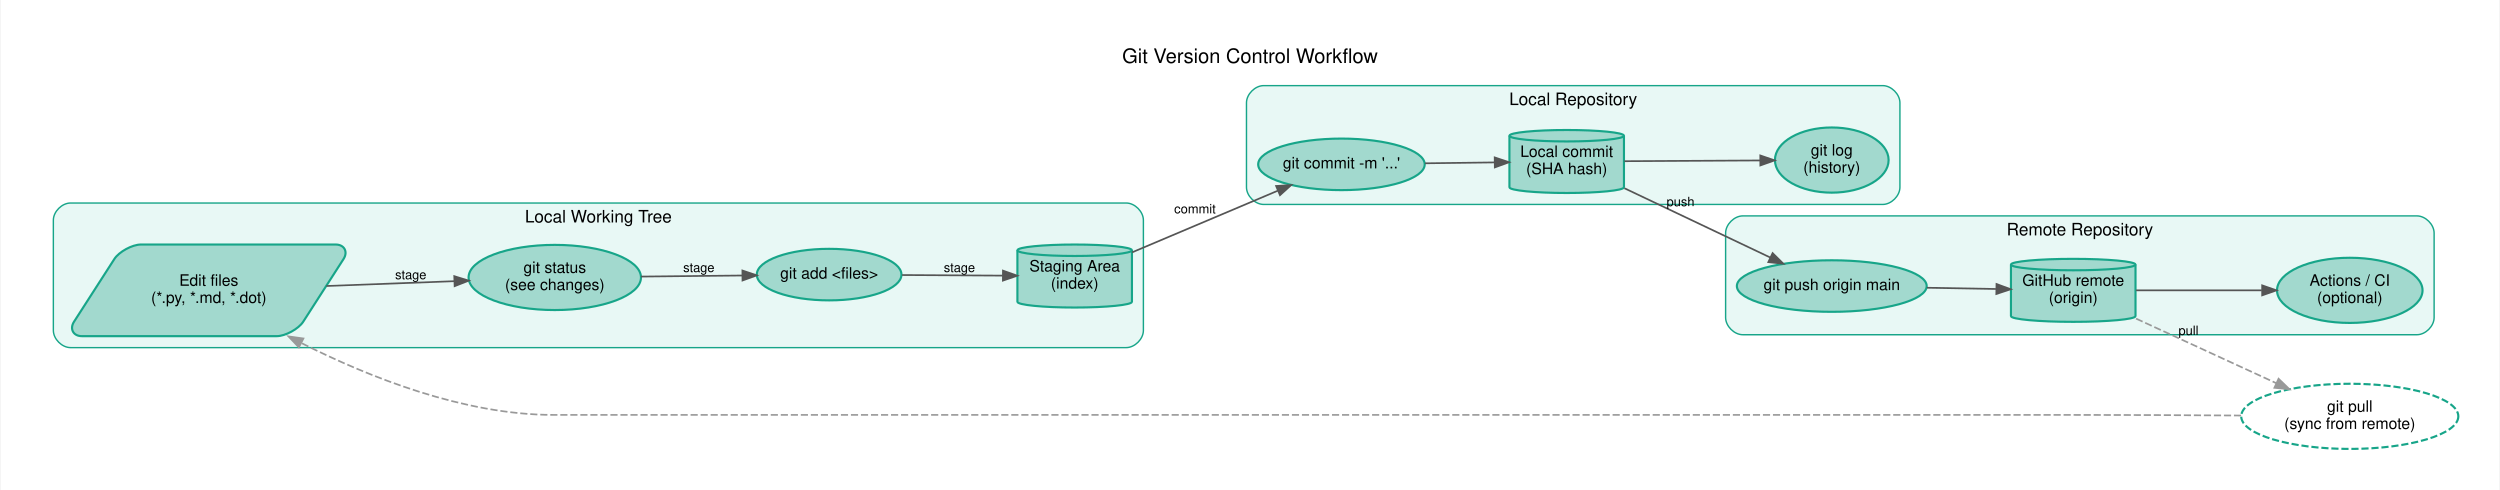
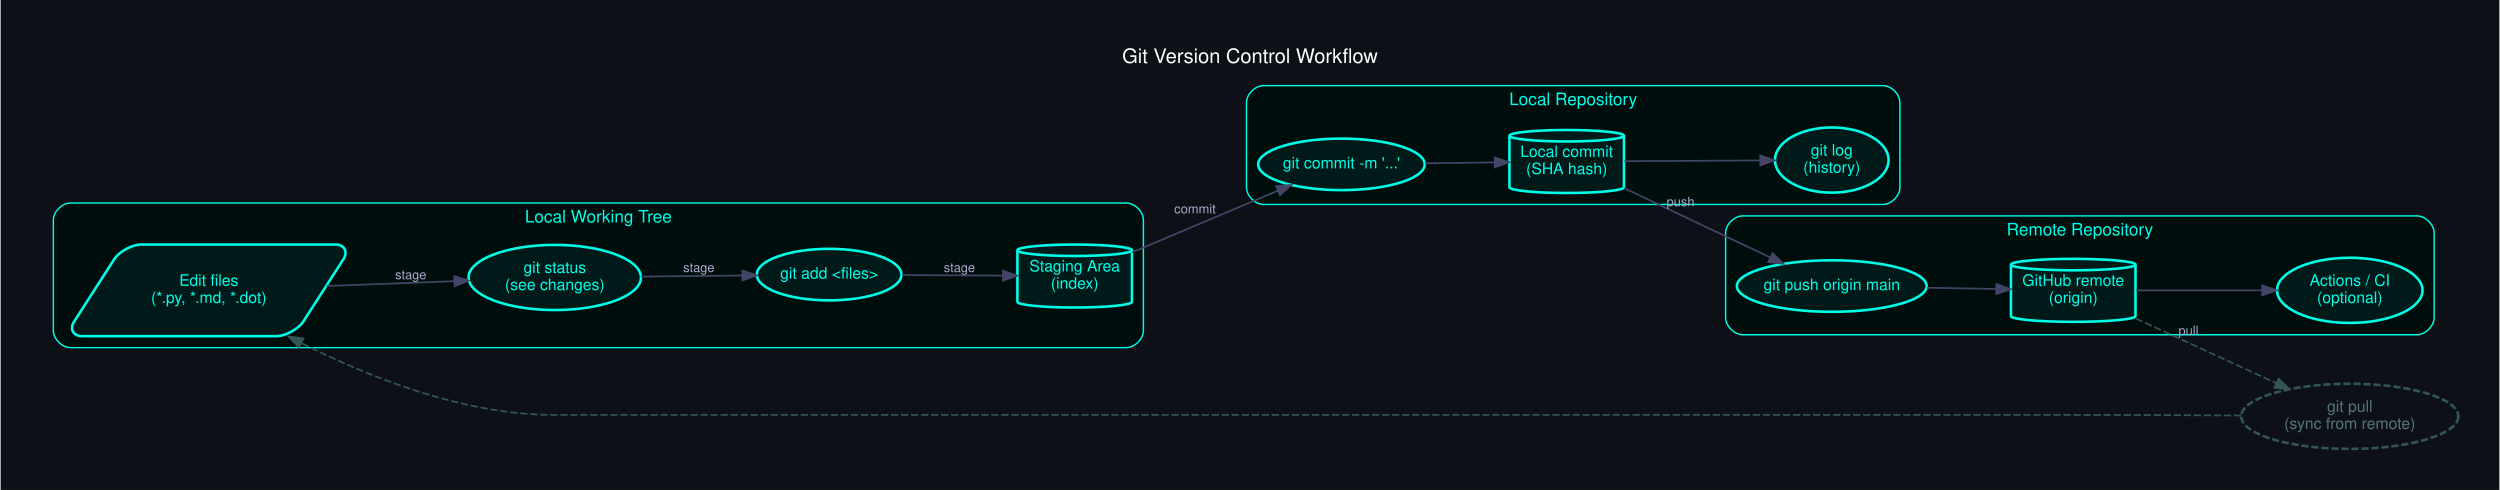
<svg xmlns="http://www.w3.org/2000/svg" width="1745pt" height="342pt" viewBox="0.00 0.00 1745.24 342.23">
  <g id="graph0" class="graph" transform="scale(1 1) rotate(0) translate(28.8 313.43)">
-     <polygon fill="#ffffff" stroke="transparent" points="-28.8,28.8 -28.8,-313.43 1716.44,-313.43 1716.44,28.8 -28.8,28.8" />
-     <text text-anchor="middle" x="843.82" y="-269.43" font-family="Helvetica,Arial,sans-serif" font-size="14.00">Git Version Control Workflow</text>
+     <polygon fill="#0d1117" stroke="transparent" points="-28.8,28.8 -28.8,-313.43 1716.44,-313.43 1716.44,28.8 -28.8,28.8" />
+     <text text-anchor="middle" x="843.82" y="-269.43" font-family="Helvetica,Arial,sans-serif" font-size="14.00" fill="white">Git Version Control Workflow</text>
    <g id="clust1" class="cluster">
-       <path fill="#e8f8f5" stroke="#17a589" d="M20,-70.63C20,-70.63 757.36,-70.63 757.36,-70.63 763.36,-70.63 769.36,-76.63 769.36,-82.63 769.36,-82.63 769.36,-159.63 769.36,-159.63 769.36,-165.63 763.36,-171.63 757.36,-171.63 757.36,-171.63 20,-171.63 20,-171.63 14,-171.63 8,-165.63 8,-159.63 8,-159.63 8,-82.63 8,-82.63 8,-76.63 14,-70.63 20,-70.63" />
-       <text text-anchor="middle" x="388.68" y="-158.03" font-family="Helvetica,Arial,sans-serif" font-size="12.00">Local Working Tree</text>
+       <path fill="#000d0d" stroke="#00ffe7" d="M20,-70.63C20,-70.63 757.36,-70.63 757.36,-70.63 763.36,-70.63 769.36,-76.63 769.36,-82.63 769.36,-82.63 769.36,-159.63 769.36,-159.63 769.36,-165.63 763.36,-171.63 757.36,-171.63 757.36,-171.63 20,-171.63 20,-171.63 14,-171.63 8,-165.63 8,-159.63 8,-159.63 8,-82.63 8,-82.63 8,-76.63 14,-70.63 20,-70.63" />
+       <text text-anchor="middle" x="388.68" y="-158.03" font-family="Helvetica,Arial,sans-serif" font-size="12.00" fill="#00ffe7">Local Working Tree</text>
    </g>
    <g id="clust2" class="cluster">
-       <path fill="#e8f8f5" stroke="#17a589" d="M853.36,-170.63C853.36,-170.63 1285.77,-170.63 1285.77,-170.63 1291.77,-170.63 1297.77,-176.63 1297.77,-182.63 1297.77,-182.63 1297.77,-241.63 1297.77,-241.63 1297.77,-247.63 1291.77,-253.63 1285.77,-253.63 1285.77,-253.63 853.36,-253.63 853.36,-253.63 847.36,-253.63 841.36,-247.63 841.36,-241.63 841.36,-241.63 841.36,-182.63 841.36,-182.63 841.36,-176.63 847.36,-170.63 853.36,-170.63" />
-       <text text-anchor="middle" x="1069.57" y="-240.03" font-family="Helvetica,Arial,sans-serif" font-size="12.00">Local Repository</text>
+       <path fill="#000d0d" stroke="#00ffe7" d="M853.36,-170.63C853.36,-170.63 1285.77,-170.63 1285.77,-170.63 1291.77,-170.63 1297.77,-176.63 1297.77,-182.63 1297.77,-182.63 1297.77,-241.63 1297.77,-241.63 1297.77,-247.63 1291.77,-253.63 1285.77,-253.63 1285.77,-253.63 853.36,-253.63 853.36,-253.63 847.36,-253.63 841.36,-247.63 841.36,-241.63 841.36,-241.63 841.36,-182.63 841.36,-182.63 841.36,-176.63 847.36,-170.63 853.36,-170.63" />
+       <text text-anchor="middle" x="1069.57" y="-240.03" font-family="Helvetica,Arial,sans-serif" font-size="12.00" fill="#00ffe7">Local Repository</text>
    </g>
    <g id="clust3" class="cluster">
-       <path fill="#e8f8f5" stroke="#17a589" d="M1188.02,-79.63C1188.02,-79.63 1658.89,-79.63 1658.89,-79.63 1664.89,-79.63 1670.89,-85.63 1670.89,-91.63 1670.89,-91.63 1670.89,-150.63 1670.89,-150.63 1670.89,-156.63 1664.89,-162.63 1658.89,-162.63 1658.89,-162.63 1188.02,-162.63 1188.02,-162.63 1182.02,-162.63 1176.02,-156.63 1176.02,-150.63 1176.02,-150.63 1176.02,-91.63 1176.02,-91.63 1176.02,-85.63 1182.02,-79.63 1188.02,-79.63" />
-       <text text-anchor="middle" x="1423.46" y="-149.03" font-family="Helvetica,Arial,sans-serif" font-size="12.00">Remote Repository</text>
+       <path fill="#000d0d" stroke="#00ffe7" d="M1188.02,-79.63C1188.02,-79.63 1658.89,-79.63 1658.89,-79.63 1664.89,-79.63 1670.89,-85.63 1670.89,-91.63 1670.89,-91.63 1670.89,-150.63 1670.89,-150.63 1670.89,-156.63 1664.89,-162.63 1658.89,-162.63 1658.89,-162.63 1188.02,-162.63 1188.02,-162.63 1182.02,-162.63 1176.02,-156.63 1176.02,-150.63 1176.02,-150.63 1176.02,-91.63 1176.02,-91.63 1176.02,-85.63 1182.02,-79.63 1188.02,-79.63" />
+       <text text-anchor="middle" x="1423.46" y="-149.03" font-family="Helvetica,Arial,sans-serif" font-size="12.00" fill="#00ffe7">Remote Repository</text>
    </g>
    <g id="node1" class="node">
-       <path fill="#a2d9ce" stroke="#17a589" stroke-width="1.5" d="M205.2,-142.63C205.2,-142.63 69.12,-142.63 69.12,-142.63 63.12,-142.63 53.87,-137.58 50.62,-132.54 50.62,-132.54 22.43,-88.72 22.43,-88.72 19.18,-83.67 21.93,-78.63 27.93,-78.63 27.93,-78.63 164.01,-78.63 164.01,-78.63 170.01,-78.63 179.26,-83.67 182.51,-88.72 182.51,-88.72 210.7,-132.54 210.7,-132.54 213.95,-137.58 211.2,-142.63 205.2,-142.63" />
-       <text text-anchor="middle" x="116.57" y="-113.83" font-family="Helvetica,Arial,sans-serif" font-size="11.00">Edit files</text>
-       <text text-anchor="middle" x="116.57" y="-101.83" font-family="Helvetica,Arial,sans-serif" font-size="11.00">(*.py, *.md, *.dot)</text>
+       <path fill="#001a1a" stroke="#00ffe7" stroke-width="1.8" d="M205.2,-142.63C205.2,-142.63 69.12,-142.63 69.12,-142.63 63.12,-142.63 53.87,-137.58 50.62,-132.54 50.62,-132.54 22.43,-88.72 22.43,-88.72 19.18,-83.67 21.93,-78.63 27.93,-78.63 27.93,-78.63 164.01,-78.63 164.01,-78.63 170.01,-78.63 179.26,-83.67 182.51,-88.72 182.51,-88.72 210.7,-132.54 210.7,-132.54 213.95,-137.58 211.2,-142.63 205.2,-142.63" />
+       <text text-anchor="middle" x="116.57" y="-113.83" font-family="Helvetica,Arial,sans-serif" font-size="11.00" fill="#00ffe7">Edit files</text>
+       <text text-anchor="middle" x="116.57" y="-101.83" font-family="Helvetica,Arial,sans-serif" font-size="11.00" fill="#00ffe7">(*.py, *.md, *.dot)</text>
    </g>
    <g id="node2" class="node">
-       <ellipse fill="#a2d9ce" stroke="#17a589" stroke-width="1.5" cx="358.23" cy="-119.63" rx="60.21" ry="22.76" />
-       <text text-anchor="middle" x="358.23" y="-122.83" font-family="Helvetica,Arial,sans-serif" font-size="11.00">git status</text>
-       <text text-anchor="middle" x="358.23" y="-110.83" font-family="Helvetica,Arial,sans-serif" font-size="11.00">(see changes)</text>
+       <ellipse fill="#001a1a" stroke="#00ffe7" stroke-width="1.8" cx="358.23" cy="-119.63" rx="60.21" ry="22.76" />
+       <text text-anchor="middle" x="358.23" y="-122.83" font-family="Helvetica,Arial,sans-serif" font-size="11.00" fill="#00ffe7">git status</text>
+       <text text-anchor="middle" x="358.23" y="-110.83" font-family="Helvetica,Arial,sans-serif" font-size="11.00" fill="#00ffe7">(see changes)</text>
    </g>
    <g id="edge1" class="edge">
-       <path fill="none" stroke="#555555" stroke-width="1.2" d="M198.71,-113.67C227.73,-114.76 260.15,-115.98 288.08,-117.03" />
-       <polygon fill="#555555" stroke="#555555" stroke-width="1.2" points="288.02,-120.53 298.14,-117.41 288.28,-113.54 288.02,-120.53" />
-       <text text-anchor="middle" x="257.63" y="-118.43" font-family="Helvetica,Arial,sans-serif" font-size="9.00">stage</text>
+       <path fill="none" stroke="#444466" stroke-width="1.2" d="M198.71,-113.67C227.73,-114.76 260.15,-115.98 288.08,-117.03" />
+       <polygon fill="#444466" stroke="#444466" stroke-width="1.2" points="288.02,-120.53 298.14,-117.41 288.28,-113.54 288.02,-120.53" />
+       <text text-anchor="middle" x="257.63" y="-118.43" font-family="Helvetica,Arial,sans-serif" font-size="9.00" fill="#aaaacc">stage</text>
    </g>
    <g id="node3" class="node">
-       <ellipse fill="#a2d9ce" stroke="#17a589" stroke-width="1.5" cx="549.85" cy="-121.63" rx="50.52" ry="18" />
-       <text text-anchor="middle" x="549.85" y="-118.83" font-family="Helvetica,Arial,sans-serif" font-size="11.00">git add &lt;files&gt;</text>
+       <ellipse fill="#001a1a" stroke="#00ffe7" stroke-width="1.8" cx="549.85" cy="-121.63" rx="50.52" ry="18" />
+       <text text-anchor="middle" x="549.85" y="-118.83" font-family="Helvetica,Arial,sans-serif" font-size="11.00" fill="#00ffe7">git add &lt;files&gt;</text>
    </g>
    <g id="edge2" class="edge">
-       <path fill="none" stroke="#555555" stroke-width="1.2" d="M418.45,-120.25C440.97,-120.49 466.63,-120.76 489.19,-121" />
-       <polygon fill="#555555" stroke="#555555" stroke-width="1.2" points="489.28,-124.5 499.32,-121.1 489.35,-117.5 489.28,-124.5" />
-       <text text-anchor="middle" x="458.84" y="-123.43" font-family="Helvetica,Arial,sans-serif" font-size="9.00">stage</text>
+       <path fill="none" stroke="#444466" stroke-width="1.2" d="M418.45,-120.25C440.97,-120.49 466.63,-120.76 489.19,-121" />
+       <polygon fill="#444466" stroke="#444466" stroke-width="1.2" points="489.28,-124.5 499.32,-121.1 489.35,-117.5 489.28,-124.5" />
+       <text text-anchor="middle" x="458.84" y="-123.43" font-family="Helvetica,Arial,sans-serif" font-size="9.00" fill="#aaaacc">stage</text>
    </g>
    <g id="node4" class="node">
-       <path fill="#a2d9ce" stroke="#17a589" stroke-width="1.5" d="M761.36,-138.63C761.36,-140.83 743.43,-142.63 721.36,-142.63 699.29,-142.63 681.36,-140.83 681.36,-138.63 681.36,-138.63 681.36,-102.63 681.36,-102.63 681.36,-100.42 699.29,-98.63 721.36,-98.63 743.43,-98.63 761.36,-100.42 761.36,-102.63 761.36,-102.63 761.36,-138.63 761.36,-138.63" />
-       <path fill="none" stroke="#17a589" stroke-width="1.5" d="M761.36,-138.63C761.36,-136.42 743.43,-134.63 721.36,-134.63 699.29,-134.63 681.36,-136.42 681.36,-138.63" />
-       <text text-anchor="middle" x="721.36" y="-123.83" font-family="Helvetica,Arial,sans-serif" font-size="11.00">Staging Area</text>
-       <text text-anchor="middle" x="721.36" y="-111.83" font-family="Helvetica,Arial,sans-serif" font-size="11.00">(index)</text>
+       <path fill="#001a1a" stroke="#00ffe7" stroke-width="1.8" d="M761.36,-138.63C761.36,-140.83 743.43,-142.63 721.36,-142.63 699.29,-142.63 681.36,-140.83 681.36,-138.63 681.36,-138.63 681.36,-102.63 681.36,-102.63 681.36,-100.42 699.29,-98.63 721.36,-98.63 743.43,-98.63 761.36,-100.42 761.36,-102.63 761.36,-102.63 761.36,-138.63 761.36,-138.63" />
+       <path fill="none" stroke="#00ffe7" stroke-width="1.8" d="M761.36,-138.63C761.36,-136.42 743.43,-134.63 721.36,-134.63 699.29,-134.63 681.36,-136.42 681.36,-138.63" />
+       <text text-anchor="middle" x="721.36" y="-123.83" font-family="Helvetica,Arial,sans-serif" font-size="11.00" fill="#00ffe7">Staging Area</text>
+       <text text-anchor="middle" x="721.36" y="-111.83" font-family="Helvetica,Arial,sans-serif" font-size="11.00" fill="#00ffe7">(index)</text>
    </g>
    <g id="edge3" class="edge">
-       <path fill="none" stroke="#555555" stroke-width="1.2" d="M600.79,-121.33C622.97,-121.2 648.99,-121.05 671.08,-120.92" />
-       <polygon fill="#555555" stroke="#555555" stroke-width="1.2" points="671.27,-124.42 681.25,-120.86 671.23,-117.42 671.27,-124.42" />
-       <text text-anchor="middle" x="640.86" y="-123.43" font-family="Helvetica,Arial,sans-serif" font-size="9.00">stage</text>
+       <path fill="none" stroke="#444466" stroke-width="1.2" d="M600.79,-121.33C622.97,-121.2 648.99,-121.05 671.08,-120.92" />
+       <polygon fill="#444466" stroke="#444466" stroke-width="1.2" points="671.27,-124.42 681.25,-120.86 671.23,-117.42 671.27,-124.42" />
+       <text text-anchor="middle" x="640.86" y="-123.43" font-family="Helvetica,Arial,sans-serif" font-size="9.00" fill="#aaaacc">stage</text>
    </g>
    <g id="node5" class="node">
-       <ellipse fill="#a2d9ce" stroke="#17a589" stroke-width="1.5" cx="907.69" cy="-198.63" rx="58.16" ry="18" />
-       <text text-anchor="middle" x="907.69" y="-195.83" font-family="Helvetica,Arial,sans-serif" font-size="11.00">git commit -m '...'</text>
+       <ellipse fill="#001a1a" stroke="#00ffe7" stroke-width="1.8" cx="907.69" cy="-198.63" rx="58.16" ry="18" />
+       <text text-anchor="middle" x="907.69" y="-195.83" font-family="Helvetica,Arial,sans-serif" font-size="11.00" fill="#00ffe7">git commit -m '...'</text>
    </g>
    <g id="edge8" class="edge">
-       <path fill="none" stroke="#555555" stroke-width="1.2" d="M761.45,-137.17C791.34,-149.81 832.51,-167.24 863.39,-180.3" />
-       <polygon fill="#555555" stroke="#555555" stroke-width="1.2" points="862.04,-183.53 872.62,-184.21 864.77,-177.09 862.04,-183.53" />
-       <text text-anchor="middle" x="805.36" y="-164.43" font-family="Helvetica,Arial,sans-serif" font-size="9.00">commit</text>
+       <path fill="none" stroke="#444466" stroke-width="1.2" d="M761.45,-137.17C791.34,-149.81 832.51,-167.24 863.39,-180.3" />
+       <polygon fill="#444466" stroke="#444466" stroke-width="1.2" points="862.04,-183.53 872.62,-184.21 864.77,-177.09 862.04,-183.53" />
+       <text text-anchor="middle" x="805.36" y="-164.43" font-family="Helvetica,Arial,sans-serif" font-size="9.00" fill="#aaaacc">commit</text>
    </g>
    <g id="node6" class="node">
-       <path fill="#a2d9ce" stroke="#17a589" stroke-width="1.5" d="M1105.02,-218.63C1105.02,-220.83 1087.09,-222.63 1065.02,-222.63 1042.95,-222.63 1025.02,-220.83 1025.02,-218.63 1025.02,-218.63 1025.02,-182.63 1025.02,-182.63 1025.02,-180.42 1042.95,-178.63 1065.02,-178.63 1087.09,-178.63 1105.02,-180.42 1105.02,-182.63 1105.02,-182.63 1105.02,-218.63 1105.02,-218.63" />
-       <path fill="none" stroke="#17a589" stroke-width="1.5" d="M1105.02,-218.63C1105.02,-216.42 1087.09,-214.63 1065.02,-214.63 1042.95,-214.63 1025.02,-216.42 1025.02,-218.63" />
-       <text text-anchor="middle" x="1065.02" y="-203.83" font-family="Helvetica,Arial,sans-serif" font-size="11.00">Local commit</text>
-       <text text-anchor="middle" x="1065.02" y="-191.83" font-family="Helvetica,Arial,sans-serif" font-size="11.00">(SHA hash)</text>
+       <path fill="#001a1a" stroke="#00ffe7" stroke-width="1.8" d="M1105.02,-218.63C1105.02,-220.83 1087.09,-222.63 1065.02,-222.63 1042.95,-222.63 1025.02,-220.83 1025.02,-218.63 1025.02,-218.63 1025.02,-182.63 1025.02,-182.63 1025.02,-180.42 1042.95,-178.63 1065.02,-178.63 1087.09,-178.63 1105.02,-180.42 1105.02,-182.63 1105.02,-182.63 1105.02,-218.63 1105.02,-218.63" />
+       <path fill="none" stroke="#00ffe7" stroke-width="1.8" d="M1105.02,-218.63C1105.02,-216.42 1087.09,-214.63 1065.02,-214.63 1042.95,-214.63 1025.02,-216.42 1025.02,-218.63" />
+       <text text-anchor="middle" x="1065.02" y="-203.83" font-family="Helvetica,Arial,sans-serif" font-size="11.00" fill="#00ffe7">Local commit</text>
+       <text text-anchor="middle" x="1065.02" y="-191.83" font-family="Helvetica,Arial,sans-serif" font-size="11.00" fill="#00ffe7">(SHA hash)</text>
    </g>
    <g id="edge4" class="edge">
-       <path fill="none" stroke="#555555" stroke-width="1.2" d="M966.09,-199.37C981.96,-199.57 999.04,-199.79 1014.43,-199.99" />
-       <polygon fill="#555555" stroke="#555555" stroke-width="1.2" points="1014.73,-203.49 1024.77,-200.12 1014.82,-196.49 1014.73,-203.49" />
+       <path fill="none" stroke="#444466" stroke-width="1.2" d="M966.09,-199.37C981.96,-199.57 999.04,-199.79 1014.43,-199.99" />
+       <polygon fill="#444466" stroke="#444466" stroke-width="1.2" points="1014.73,-203.49 1024.77,-200.12 1014.82,-196.49 1014.73,-203.49" />
    </g>
    <g id="node7" class="node">
-       <ellipse fill="#a2d9ce" stroke="#17a589" stroke-width="1.5" cx="1250.17" cy="-201.63" rx="39.7" ry="22.76" />
-       <text text-anchor="middle" x="1250.17" y="-204.83" font-family="Helvetica,Arial,sans-serif" font-size="11.00">git log</text>
-       <text text-anchor="middle" x="1250.17" y="-192.83" font-family="Helvetica,Arial,sans-serif" font-size="11.00">(history)</text>
+       <ellipse fill="#001a1a" stroke="#00ffe7" stroke-width="1.8" cx="1250.17" cy="-201.63" rx="39.7" ry="22.76" />
+       <text text-anchor="middle" x="1250.17" y="-204.83" font-family="Helvetica,Arial,sans-serif" font-size="11.00" fill="#00ffe7">git log</text>
+       <text text-anchor="middle" x="1250.17" y="-192.83" font-family="Helvetica,Arial,sans-serif" font-size="11.00" fill="#00ffe7">(history)</text>
    </g>
    <g id="edge5" class="edge">
-       <path fill="none" stroke="#555555" stroke-width="1.2" d="M1105.31,-200.84C1133.05,-200.99 1170.41,-201.2 1200.1,-201.36" />
-       <polygon fill="#555555" stroke="#555555" stroke-width="1.2" points="1200.24,-204.86 1210.26,-201.41 1200.28,-197.86 1200.24,-204.86" />
+       <path fill="none" stroke="#444466" stroke-width="1.2" d="M1105.31,-200.84C1133.05,-200.99 1170.41,-201.2 1200.1,-201.36" />
+       <polygon fill="#444466" stroke="#444466" stroke-width="1.2" points="1200.24,-204.86 1210.26,-201.41 1200.28,-197.86 1200.24,-204.86" />
    </g>
    <g id="node8" class="node">
-       <ellipse fill="#a2d9ce" stroke="#17a589" stroke-width="1.5" cx="1250.17" cy="-113.63" rx="66.29" ry="18" />
-       <text text-anchor="middle" x="1250.17" y="-110.83" font-family="Helvetica,Arial,sans-serif" font-size="11.00">git push origin main</text>
+       <ellipse fill="#001a1a" stroke="#00ffe7" stroke-width="1.8" cx="1250.17" cy="-113.63" rx="66.29" ry="18" />
+       <text text-anchor="middle" x="1250.17" y="-110.83" font-family="Helvetica,Arial,sans-serif" font-size="11.00" fill="#00ffe7">git push origin main</text>
    </g>
    <g id="edge9" class="edge">
-       <path fill="none" stroke="#555555" stroke-width="1.2" d="M1105.31,-181.96C1135.32,-167.71 1176.58,-148.11 1207.23,-133.55" />
-       <polygon fill="#555555" stroke="#555555" stroke-width="1.2" points="1208.84,-136.66 1216.37,-129.21 1205.84,-130.34 1208.84,-136.66" />
-       <text text-anchor="middle" x="1144.52" y="-169.43" font-family="Helvetica,Arial,sans-serif" font-size="9.00">push</text>
+       <path fill="none" stroke="#444466" stroke-width="1.2" d="M1105.31,-181.96C1135.32,-167.71 1176.58,-148.11 1207.23,-133.55" />
+       <polygon fill="#444466" stroke="#444466" stroke-width="1.2" points="1208.84,-136.66 1216.37,-129.21 1205.84,-130.34 1208.84,-136.66" />
+       <text text-anchor="middle" x="1144.52" y="-169.43" font-family="Helvetica,Arial,sans-serif" font-size="9.00" fill="#aaaacc">push</text>
    </g>
    <g id="node9" class="node">
-       <path fill="#a2d9ce" stroke="#17a589" stroke-width="1.5" d="M1462.32,-128.63C1462.32,-130.83 1442.82,-132.63 1418.82,-132.63 1394.81,-132.63 1375.32,-130.83 1375.32,-128.63 1375.32,-128.63 1375.32,-92.63 1375.32,-92.63 1375.32,-90.42 1394.81,-88.63 1418.82,-88.63 1442.82,-88.63 1462.32,-90.42 1462.32,-92.63 1462.32,-92.63 1462.32,-128.63 1462.32,-128.63" />
-       <path fill="none" stroke="#17a589" stroke-width="1.5" d="M1462.32,-128.63C1462.32,-126.42 1442.82,-124.63 1418.82,-124.63 1394.81,-124.63 1375.32,-126.42 1375.32,-128.63" />
-       <text text-anchor="middle" x="1418.82" y="-113.83" font-family="Helvetica,Arial,sans-serif" font-size="11.00">GitHub remote</text>
-       <text text-anchor="middle" x="1418.82" y="-101.83" font-family="Helvetica,Arial,sans-serif" font-size="11.00">(origin)</text>
+       <path fill="#001a1a" stroke="#00ffe7" stroke-width="1.8" d="M1462.32,-128.63C1462.32,-130.83 1442.82,-132.63 1418.82,-132.63 1394.81,-132.63 1375.32,-130.83 1375.32,-128.63 1375.32,-128.63 1375.32,-92.63 1375.32,-92.63 1375.32,-90.42 1394.81,-88.63 1418.82,-88.63 1442.82,-88.63 1462.32,-90.42 1462.32,-92.63 1462.32,-92.63 1462.32,-128.63 1462.32,-128.63" />
+       <path fill="none" stroke="#00ffe7" stroke-width="1.8" d="M1462.32,-128.63C1462.32,-126.42 1442.82,-124.63 1418.82,-124.63 1394.81,-124.63 1375.32,-126.42 1375.32,-128.63" />
+       <text text-anchor="middle" x="1418.82" y="-113.83" font-family="Helvetica,Arial,sans-serif" font-size="11.00" fill="#00ffe7">GitHub remote</text>
+       <text text-anchor="middle" x="1418.82" y="-101.83" font-family="Helvetica,Arial,sans-serif" font-size="11.00" fill="#00ffe7">(origin)</text>
    </g>
    <g id="edge6" class="edge">
-       <path fill="none" stroke="#555555" stroke-width="1.2" d="M1316.55,-112.45C1332.56,-112.16 1349.49,-111.86 1364.83,-111.58" />
-       <polygon fill="#555555" stroke="#555555" stroke-width="1.2" points="1365.23,-115.07 1375.16,-111.4 1365.1,-108.08 1365.23,-115.07" />
+       <path fill="none" stroke="#444466" stroke-width="1.2" d="M1316.55,-112.45C1332.56,-112.16 1349.49,-111.86 1364.83,-111.58" />
+       <polygon fill="#444466" stroke="#444466" stroke-width="1.2" points="1365.23,-115.07 1375.16,-111.4 1365.1,-108.08 1365.23,-115.07" />
    </g>
    <g id="node10" class="node">
-       <ellipse fill="#a2d9ce" stroke="#17a589" stroke-width="1.5" cx="1611.98" cy="-110.63" rx="50.82" ry="22.76" />
-       <text text-anchor="middle" x="1611.98" y="-113.83" font-family="Helvetica,Arial,sans-serif" font-size="11.00">Actions / CI</text>
-       <text text-anchor="middle" x="1611.98" y="-101.83" font-family="Helvetica,Arial,sans-serif" font-size="11.00">(optional)</text>
+       <ellipse fill="#001a1a" stroke="#00ffe7" stroke-width="1.8" cx="1611.98" cy="-110.63" rx="50.82" ry="22.76" />
+       <text text-anchor="middle" x="1611.98" y="-113.83" font-family="Helvetica,Arial,sans-serif" font-size="11.00" fill="#00ffe7">Actions / CI</text>
+       <text text-anchor="middle" x="1611.98" y="-101.83" font-family="Helvetica,Arial,sans-serif" font-size="11.00" fill="#00ffe7">(optional)</text>
    </g>
    <g id="edge7" class="edge">
-       <path fill="none" stroke="#555555" stroke-width="1.2" d="M1462.72,-110.63C1488.6,-110.63 1521.98,-110.63 1550.51,-110.63" />
-       <polygon fill="#555555" stroke="#555555" stroke-width="1.2" points="1550.78,-114.13 1560.78,-110.63 1550.78,-107.13 1550.78,-114.13" />
+       <path fill="none" stroke="#444466" stroke-width="1.2" d="M1462.72,-110.63C1488.6,-110.63 1521.98,-110.63 1550.51,-110.63" />
+       <polygon fill="#444466" stroke="#444466" stroke-width="1.2" points="1550.78,-114.13 1560.78,-110.63 1550.78,-107.13 1550.78,-114.13" />
    </g>
    <g id="node11" class="node">
-       <ellipse fill="none" stroke="#17a589" stroke-width="1.5" stroke-dasharray="5,2" cx="1611.98" cy="-22.63" rx="75.82" ry="22.76" />
-       <text text-anchor="middle" x="1611.98" y="-25.83" font-family="Helvetica,Arial,sans-serif" font-size="11.00">git pull</text>
-       <text text-anchor="middle" x="1611.98" y="-13.83" font-family="Helvetica,Arial,sans-serif" font-size="11.00">(sync from remote)</text>
+       <ellipse fill="none" stroke="#335555" stroke-width="1.8" stroke-dasharray="5,2" cx="1611.98" cy="-22.63" rx="75.82" ry="22.76" />
+       <text text-anchor="middle" x="1611.98" y="-25.83" font-family="Helvetica,Arial,sans-serif" font-size="11.00" fill="#557777">git pull</text>
+       <text text-anchor="middle" x="1611.98" y="-13.83" font-family="Helvetica,Arial,sans-serif" font-size="11.00" fill="#557777">(sync from remote)</text>
    </g>
    <g id="edge10" class="edge">
-       <path fill="none" stroke="#999999" stroke-width="1.2" stroke-dasharray="5,2" d="M1462.72,-90.88C1491.75,-77.51 1530.21,-59.81 1560.68,-45.78" />
-       <polygon fill="#999999" stroke="#999999" stroke-width="1.2" points="1562.24,-48.92 1569.86,-41.56 1559.31,-42.56 1562.24,-48.92" />
-       <text text-anchor="middle" x="1499.32" y="-79.43" font-family="Helvetica,Arial,sans-serif" font-size="9.00">pull</text>
+       <path fill="none" stroke="#335555" stroke-width="1.2" stroke-dasharray="5,2" d="M1462.72,-90.88C1491.75,-77.51 1530.21,-59.81 1560.68,-45.78" />
+       <polygon fill="#335555" stroke="#335555" stroke-width="1.2" points="1562.24,-48.92 1569.86,-41.56 1559.31,-42.56 1562.24,-48.92" />
+       <text text-anchor="middle" x="1499.32" y="-79.43" font-family="Helvetica,Arial,sans-serif" font-size="9.00" fill="#aaaacc">pull</text>
    </g>
    <g id="edge11" class="edge">
-       <path fill="none" stroke="#999999" stroke-width="1.2" stroke-dasharray="5,2" d="M1536.08,-23.2C1500.8,-23.42 1458.15,-23.63 1419.82,-23.63 357.23,-23.63 357.23,-23.63 357.23,-23.63 294.78,-23.63 228.36,-50.05 181.33,-73.78" />
-       <polygon fill="#999999" stroke="#999999" stroke-width="1.2" points="179.48,-70.79 172.18,-78.48 182.68,-77.02 179.48,-70.79" />
+       <path fill="none" stroke="#335555" stroke-width="1.2" stroke-dasharray="5,2" d="M1536.08,-23.2C1500.8,-23.42 1458.15,-23.63 1419.82,-23.63 357.23,-23.63 357.23,-23.63 357.23,-23.63 294.78,-23.63 228.36,-50.05 181.33,-73.78" />
+       <polygon fill="#335555" stroke="#335555" stroke-width="1.2" points="179.48,-70.79 172.18,-78.48 182.68,-77.02 179.48,-70.79" />
    </g>
  </g>
</svg>
